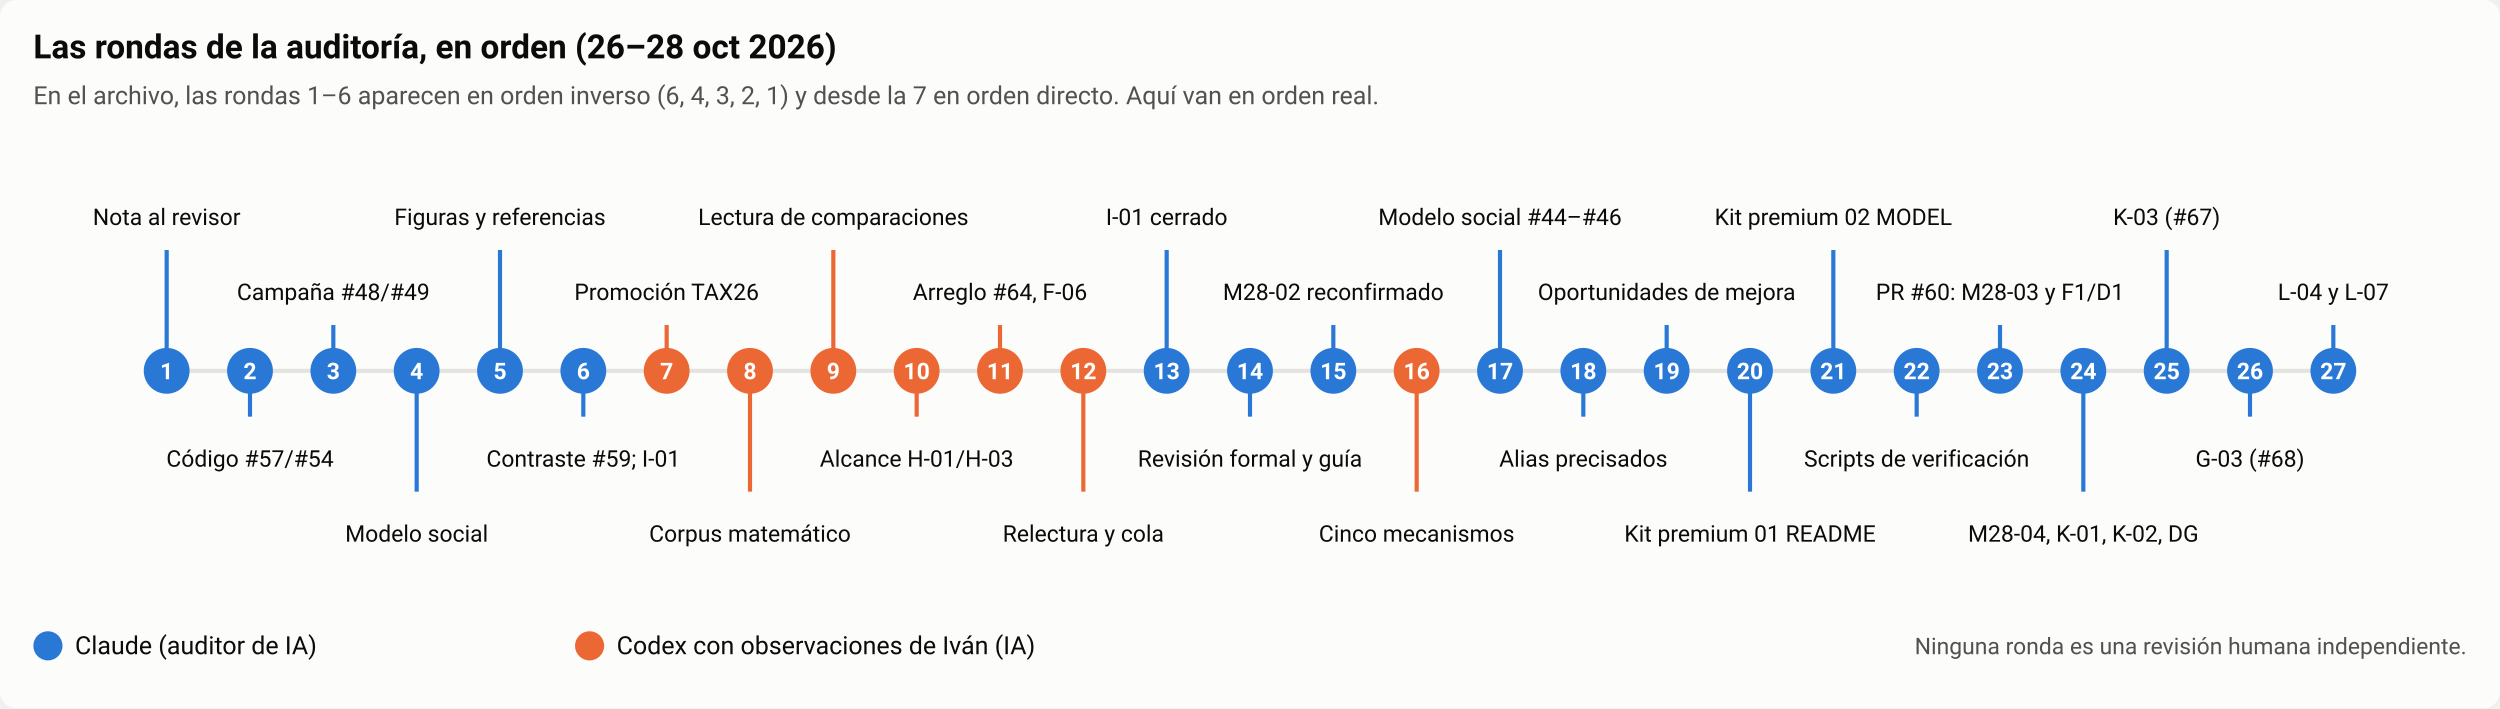
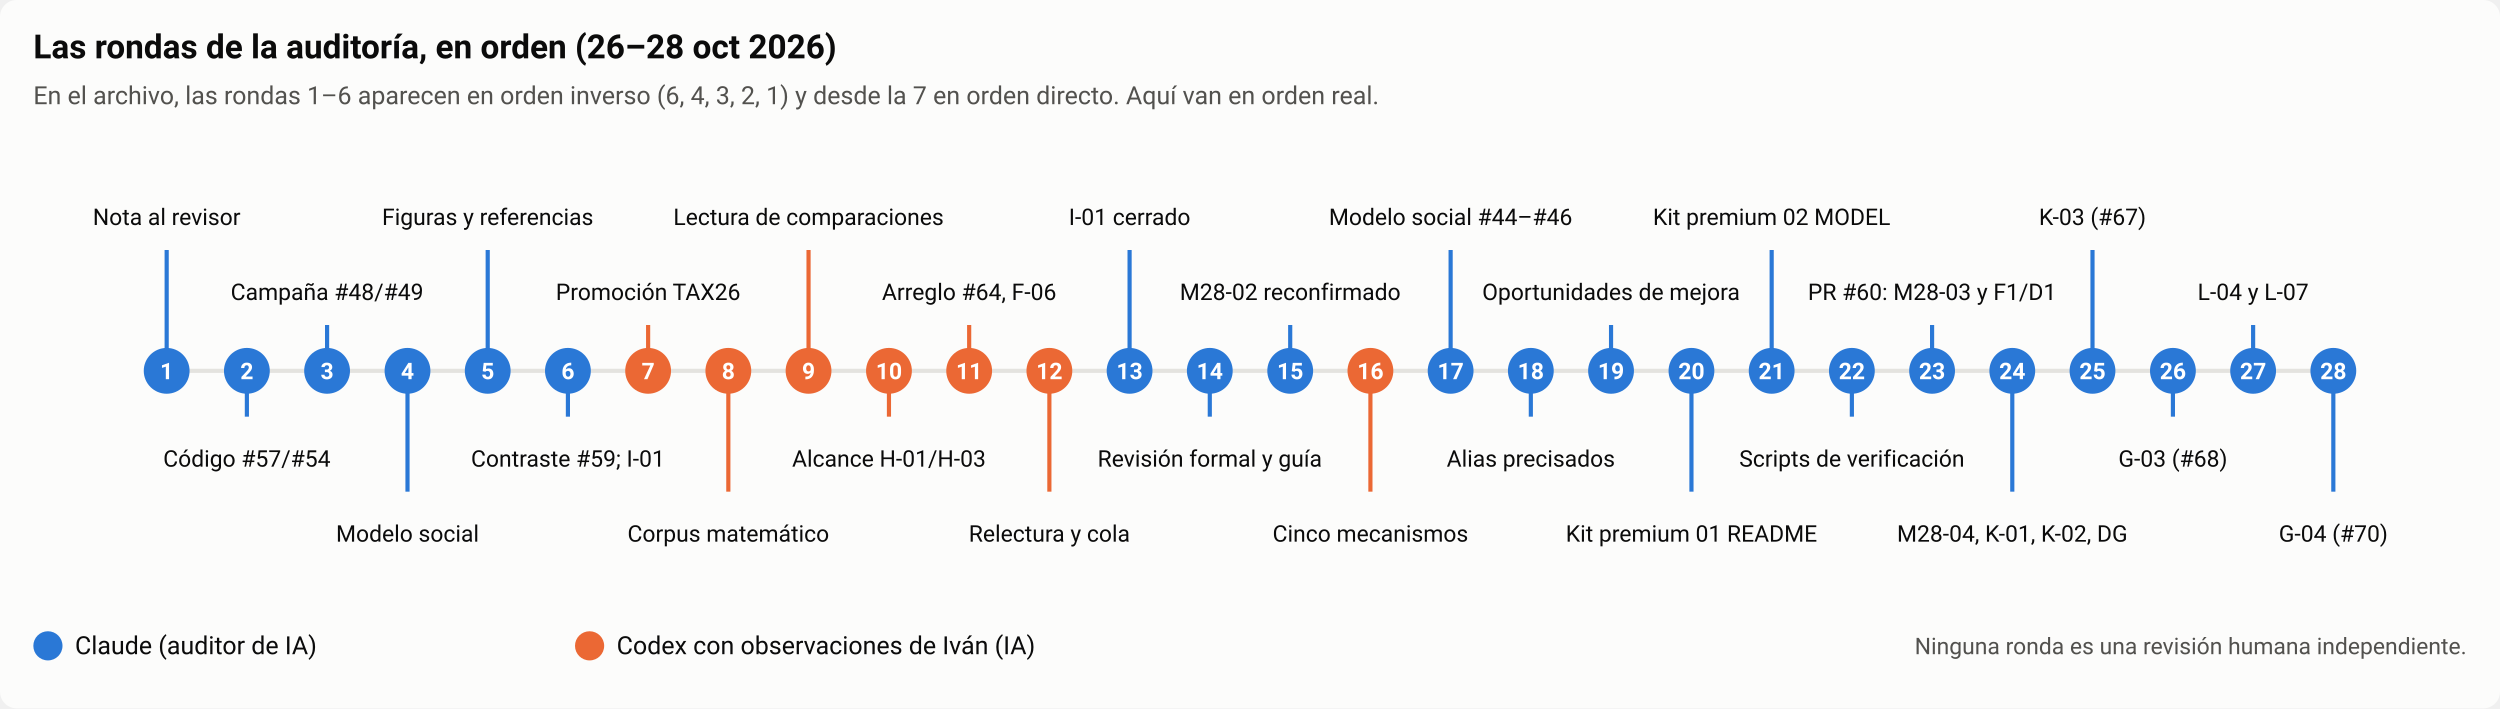
- <svg xmlns="http://www.w3.org/2000/svg" viewBox="0 0 1200 340" width="1200" height="340" role="img" aria-label="Línea de tiempo de las 27 rondas de auditoría y su autor">
+ <svg xmlns="http://www.w3.org/2000/svg" viewBox="0 0 1200 340" width="1200" height="340" role="img" aria-label="Línea de tiempo de las 28 rondas de auditoría y su autor">
  <style>
  .ink{fill:#0b0b0b}.ink2{fill:#52514e}.bg{fill:#fcfcfb}.grid{stroke:#e4e3df}
  .s0{fill:#2a78d6}.s1{fill:#eb6834}.s2{fill:#1baf7a}.s3{fill:#eda100}.s4{fill:#e87ba4}
  .a0{fill:#2a78d6}.a1{fill:#eb6834}.a0s{stroke:#2a78d6}.a1s{stroke:#eb6834}
  text{font-family:system-ui,-apple-system,Segoe UI,Roboto,sans-serif}
  @media (prefers-color-scheme: dark){
    .ink{fill:#f0efec}.ink2{fill:#c3c2b7}.bg{fill:#1a1a19}.grid{stroke:#383835}
    .s0{fill:#3987e5}.s1{fill:#d95926}.s2{fill:#199e70}.s3{fill:#c98500}.s4{fill:#d55181}
    .a0{fill:#3987e5}.a1{fill:#d95926}.a0s{stroke:#3987e5}.a1s{stroke:#d95926}
  }
</style>
  <rect class="bg" width="1200" height="340" rx="8" />
  <text class="ink" x="16" y="28" font-size="16" font-weight="600">Las rondas de la auditoría, en orden (26–28 oct 2026)</text>
  <text class="ink2" x="16" y="50" font-size="12">En el archivo, las rondas 1–6 aparecen en orden inverso (6, 4, 3, 2, 1) y desde la 7 en orden directo. Aquí van en orden real.</text>
  <line class="grid" x1="80" x2="1120" y1="178" y2="178" stroke-width="2" />
  <line class="a0s" x1="80.0" x2="80.0" y1="178" y2="120" stroke-width="2" />
  <circle class="a0" cx="80.0" cy="178" r="11" />
  <text x="80.0" y="182" font-size="11" font-weight="700" text-anchor="middle" fill="#fff">1</text>
  <text class="ink" x="80.0" y="108" font-size="11" text-anchor="middle">Nota al revisor</text>
-   <line class="a0s" x1="120.0" x2="120.0" y1="178" y2="200" stroke-width="2" />
-   <circle class="a0" cx="120.0" cy="178" r="11" />
-   <text x="120.0" y="182" font-size="11" font-weight="700" text-anchor="middle" fill="#fff">2</text>
-   <text class="ink" x="120.0" y="224" font-size="11" text-anchor="middle">Código #57/#54</text>
-   <line class="a0s" x1="160.0" x2="160.0" y1="178" y2="156" stroke-width="2" />
-   <circle class="a0" cx="160.0" cy="178" r="11" />
-   <text x="160.0" y="182" font-size="11" font-weight="700" text-anchor="middle" fill="#fff">3</text>
-   <text class="ink" x="160.0" y="144" font-size="11" text-anchor="middle">Campaña #48/#49</text>
-   <line class="a0s" x1="200.0" x2="200.0" y1="178" y2="236" stroke-width="2" />
-   <circle class="a0" cx="200.0" cy="178" r="11" />
-   <text x="200.0" y="182" font-size="11" font-weight="700" text-anchor="middle" fill="#fff">4</text>
-   <text class="ink" x="200.0" y="260" font-size="11" text-anchor="middle">Modelo social</text>
-   <line class="a0s" x1="240.0" x2="240.0" y1="178" y2="120" stroke-width="2" />
-   <circle class="a0" cx="240.0" cy="178" r="11" />
-   <text x="240.0" y="182" font-size="11" font-weight="700" text-anchor="middle" fill="#fff">5</text>
-   <text class="ink" x="240.0" y="108" font-size="11" text-anchor="middle">Figuras y referencias</text>
-   <line class="a0s" x1="280.0" x2="280.0" y1="178" y2="200" stroke-width="2" />
-   <circle class="a0" cx="280.0" cy="178" r="11" />
-   <text x="280.0" y="182" font-size="11" font-weight="700" text-anchor="middle" fill="#fff">6</text>
-   <text class="ink" x="280.0" y="224" font-size="11" text-anchor="middle">Contraste #59; I-01</text>
-   <line class="a1s" x1="320.0" x2="320.0" y1="178" y2="156" stroke-width="2" />
-   <circle class="a1" cx="320.0" cy="178" r="11" />
-   <text x="320.0" y="182" font-size="11" font-weight="700" text-anchor="middle" fill="#fff">7</text>
-   <text class="ink" x="320.0" y="144" font-size="11" text-anchor="middle">Promoción TAX26</text>
-   <line class="a1s" x1="360.0" x2="360.0" y1="178" y2="236" stroke-width="2" />
-   <circle class="a1" cx="360.0" cy="178" r="11" />
-   <text x="360.0" y="182" font-size="11" font-weight="700" text-anchor="middle" fill="#fff">8</text>
-   <text class="ink" x="360.0" y="260" font-size="11" text-anchor="middle">Corpus matemático</text>
-   <line class="a1s" x1="400.0" x2="400.0" y1="178" y2="120" stroke-width="2" />
-   <circle class="a1" cx="400.0" cy="178" r="11" />
-   <text x="400.0" y="182" font-size="11" font-weight="700" text-anchor="middle" fill="#fff">9</text>
-   <text class="ink" x="400.0" y="108" font-size="11" text-anchor="middle">Lectura de comparaciones</text>
-   <line class="a1s" x1="440.0" x2="440.0" y1="178" y2="200" stroke-width="2" />
-   <circle class="a1" cx="440.0" cy="178" r="11" />
-   <text x="440.0" y="182" font-size="11" font-weight="700" text-anchor="middle" fill="#fff">10</text>
-   <text class="ink" x="440.0" y="224" font-size="11" text-anchor="middle">Alcance H-01/H-03</text>
-   <line class="a1s" x1="480.0" x2="480.0" y1="178" y2="156" stroke-width="2" />
-   <circle class="a1" cx="480.0" cy="178" r="11" />
-   <text x="480.0" y="182" font-size="11" font-weight="700" text-anchor="middle" fill="#fff">11</text>
-   <text class="ink" x="480.0" y="144" font-size="11" text-anchor="middle">Arreglo #64, F-06</text>
-   <line class="a1s" x1="520.0" x2="520.0" y1="178" y2="236" stroke-width="2" />
-   <circle class="a1" cx="520.0" cy="178" r="11" />
-   <text x="520.0" y="182" font-size="11" font-weight="700" text-anchor="middle" fill="#fff">12</text>
-   <text class="ink" x="520.0" y="260" font-size="11" text-anchor="middle">Relectura y cola</text>
-   <line class="a0s" x1="560.0" x2="560.0" y1="178" y2="120" stroke-width="2" />
-   <circle class="a0" cx="560.0" cy="178" r="11" />
-   <text x="560.0" y="182" font-size="11" font-weight="700" text-anchor="middle" fill="#fff">13</text>
-   <text class="ink" x="560.0" y="108" font-size="11" text-anchor="middle">I-01 cerrado</text>
-   <line class="a0s" x1="600.0" x2="600.0" y1="178" y2="200" stroke-width="2" />
-   <circle class="a0" cx="600.0" cy="178" r="11" />
-   <text x="600.0" y="182" font-size="11" font-weight="700" text-anchor="middle" fill="#fff">14</text>
-   <text class="ink" x="600.0" y="224" font-size="11" text-anchor="middle">Revisión formal y guía</text>
-   <line class="a0s" x1="640.0" x2="640.0" y1="178" y2="156" stroke-width="2" />
-   <circle class="a0" cx="640.0" cy="178" r="11" />
-   <text x="640.0" y="182" font-size="11" font-weight="700" text-anchor="middle" fill="#fff">15</text>
-   <text class="ink" x="640.0" y="144" font-size="11" text-anchor="middle">M28-02 reconfirmado</text>
-   <line class="a1s" x1="680.0" x2="680.0" y1="178" y2="236" stroke-width="2" />
-   <circle class="a1" cx="680.0" cy="178" r="11" />
-   <text x="680.0" y="182" font-size="11" font-weight="700" text-anchor="middle" fill="#fff">16</text>
-   <text class="ink" x="680.0" y="260" font-size="11" text-anchor="middle">Cinco mecanismos</text>
-   <line class="a0s" x1="720.0" x2="720.0" y1="178" y2="120" stroke-width="2" />
-   <circle class="a0" cx="720.0" cy="178" r="11" />
-   <text x="720.0" y="182" font-size="11" font-weight="700" text-anchor="middle" fill="#fff">17</text>
-   <text class="ink" x="720.0" y="108" font-size="11" text-anchor="middle">Modelo social #44–#46</text>
-   <line class="a0s" x1="760.0" x2="760.0" y1="178" y2="200" stroke-width="2" />
-   <circle class="a0" cx="760.0" cy="178" r="11" />
-   <text x="760.0" y="182" font-size="11" font-weight="700" text-anchor="middle" fill="#fff">18</text>
-   <text class="ink" x="760.0" y="224" font-size="11" text-anchor="middle">Alias precisados</text>
-   <line class="a0s" x1="800.0" x2="800.0" y1="178" y2="156" stroke-width="2" />
-   <circle class="a0" cx="800.0" cy="178" r="11" />
-   <text x="800.0" y="182" font-size="11" font-weight="700" text-anchor="middle" fill="#fff">19</text>
-   <text class="ink" x="800.0" y="144" font-size="11" text-anchor="middle">Oportunidades de mejora</text>
-   <line class="a0s" x1="840.0" x2="840.0" y1="178" y2="236" stroke-width="2" />
-   <circle class="a0" cx="840.0" cy="178" r="11" />
-   <text x="840.0" y="182" font-size="11" font-weight="700" text-anchor="middle" fill="#fff">20</text>
-   <text class="ink" x="840.0" y="260" font-size="11" text-anchor="middle">Kit premium 01 README</text>
-   <line class="a0s" x1="880.0" x2="880.0" y1="178" y2="120" stroke-width="2" />
-   <circle class="a0" cx="880.0" cy="178" r="11" />
-   <text x="880.0" y="182" font-size="11" font-weight="700" text-anchor="middle" fill="#fff">21</text>
-   <text class="ink" x="880.0" y="108" font-size="11" text-anchor="middle">Kit premium 02 MODEL</text>
-   <line class="a0s" x1="920.0" x2="920.0" y1="178" y2="200" stroke-width="2" />
-   <circle class="a0" cx="920.0" cy="178" r="11" />
-   <text x="920.0" y="182" font-size="11" font-weight="700" text-anchor="middle" fill="#fff">22</text>
-   <text class="ink" x="920.0" y="224" font-size="11" text-anchor="middle">Scripts de verificación</text>
-   <line class="a0s" x1="960.0" x2="960.0" y1="178" y2="156" stroke-width="2" />
-   <circle class="a0" cx="960.0" cy="178" r="11" />
-   <text x="960.0" y="182" font-size="11" font-weight="700" text-anchor="middle" fill="#fff">23</text>
-   <text class="ink" x="960.0" y="144" font-size="11" text-anchor="middle">PR #60: M28-03 y F1/D1</text>
-   <line class="a0s" x1="1000.0" x2="1000.0" y1="178" y2="236" stroke-width="2" />
-   <circle class="a0" cx="1000.0" cy="178" r="11" />
-   <text x="1000.0" y="182" font-size="11" font-weight="700" text-anchor="middle" fill="#fff">24</text>
-   <text class="ink" x="1000.0" y="260" font-size="11" text-anchor="middle">M28-04, K-01, K-02, DG</text>
-   <line class="a0s" x1="1040.0" x2="1040.0" y1="178" y2="120" stroke-width="2" />
-   <circle class="a0" cx="1040.0" cy="178" r="11" />
-   <text x="1040.0" y="182" font-size="11" font-weight="700" text-anchor="middle" fill="#fff">25</text>
-   <text class="ink" x="1040.0" y="108" font-size="11" text-anchor="middle">K-03 (#67)</text>
-   <line class="a0s" x1="1080.0" x2="1080.0" y1="178" y2="200" stroke-width="2" />
-   <circle class="a0" cx="1080.0" cy="178" r="11" />
-   <text x="1080.0" y="182" font-size="11" font-weight="700" text-anchor="middle" fill="#fff">26</text>
-   <text class="ink" x="1080.0" y="224" font-size="11" text-anchor="middle">G-03 (#68)</text>
-   <line class="a0s" x1="1120.0" x2="1120.0" y1="178" y2="156" stroke-width="2" />
+   <line class="a0s" x1="118.5" x2="118.5" y1="178" y2="200" stroke-width="2" />
+   <circle class="a0" cx="118.5" cy="178" r="11" />
+   <text x="118.5" y="182" font-size="11" font-weight="700" text-anchor="middle" fill="#fff">2</text>
+   <text class="ink" x="118.5" y="224" font-size="11" text-anchor="middle">Código #57/#54</text>
+   <line class="a0s" x1="157.0" x2="157.0" y1="178" y2="156" stroke-width="2" />
+   <circle class="a0" cx="157.0" cy="178" r="11" />
+   <text x="157.0" y="182" font-size="11" font-weight="700" text-anchor="middle" fill="#fff">3</text>
+   <text class="ink" x="157.0" y="144" font-size="11" text-anchor="middle">Campaña #48/#49</text>
+   <line class="a0s" x1="195.6" x2="195.6" y1="178" y2="236" stroke-width="2" />
+   <circle class="a0" cx="195.6" cy="178" r="11" />
+   <text x="195.6" y="182" font-size="11" font-weight="700" text-anchor="middle" fill="#fff">4</text>
+   <text class="ink" x="195.6" y="260" font-size="11" text-anchor="middle">Modelo social</text>
+   <line class="a0s" x1="234.1" x2="234.1" y1="178" y2="120" stroke-width="2" />
+   <circle class="a0" cx="234.1" cy="178" r="11" />
+   <text x="234.1" y="182" font-size="11" font-weight="700" text-anchor="middle" fill="#fff">5</text>
+   <text class="ink" x="234.1" y="108" font-size="11" text-anchor="middle">Figuras y referencias</text>
+   <line class="a0s" x1="272.6" x2="272.6" y1="178" y2="200" stroke-width="2" />
+   <circle class="a0" cx="272.6" cy="178" r="11" />
+   <text x="272.6" y="182" font-size="11" font-weight="700" text-anchor="middle" fill="#fff">6</text>
+   <text class="ink" x="272.6" y="224" font-size="11" text-anchor="middle">Contraste #59; I-01</text>
+   <line class="a1s" x1="311.1" x2="311.1" y1="178" y2="156" stroke-width="2" />
+   <circle class="a1" cx="311.1" cy="178" r="11" />
+   <text x="311.1" y="182" font-size="11" font-weight="700" text-anchor="middle" fill="#fff">7</text>
+   <text class="ink" x="311.1" y="144" font-size="11" text-anchor="middle">Promoción TAX26</text>
+   <line class="a1s" x1="349.6" x2="349.6" y1="178" y2="236" stroke-width="2" />
+   <circle class="a1" cx="349.6" cy="178" r="11" />
+   <text x="349.6" y="182" font-size="11" font-weight="700" text-anchor="middle" fill="#fff">8</text>
+   <text class="ink" x="349.6" y="260" font-size="11" text-anchor="middle">Corpus matemático</text>
+   <line class="a1s" x1="388.1" x2="388.1" y1="178" y2="120" stroke-width="2" />
+   <circle class="a1" cx="388.1" cy="178" r="11" />
+   <text x="388.1" y="182" font-size="11" font-weight="700" text-anchor="middle" fill="#fff">9</text>
+   <text class="ink" x="388.1" y="108" font-size="11" text-anchor="middle">Lectura de comparaciones</text>
+   <line class="a1s" x1="426.7" x2="426.7" y1="178" y2="200" stroke-width="2" />
+   <circle class="a1" cx="426.7" cy="178" r="11" />
+   <text x="426.7" y="182" font-size="11" font-weight="700" text-anchor="middle" fill="#fff">10</text>
+   <text class="ink" x="426.7" y="224" font-size="11" text-anchor="middle">Alcance H-01/H-03</text>
+   <line class="a1s" x1="465.2" x2="465.2" y1="178" y2="156" stroke-width="2" />
+   <circle class="a1" cx="465.2" cy="178" r="11" />
+   <text x="465.2" y="182" font-size="11" font-weight="700" text-anchor="middle" fill="#fff">11</text>
+   <text class="ink" x="465.2" y="144" font-size="11" text-anchor="middle">Arreglo #64, F-06</text>
+   <line class="a1s" x1="503.7" x2="503.7" y1="178" y2="236" stroke-width="2" />
+   <circle class="a1" cx="503.7" cy="178" r="11" />
+   <text x="503.7" y="182" font-size="11" font-weight="700" text-anchor="middle" fill="#fff">12</text>
+   <text class="ink" x="503.7" y="260" font-size="11" text-anchor="middle">Relectura y cola</text>
+   <line class="a0s" x1="542.2" x2="542.2" y1="178" y2="120" stroke-width="2" />
+   <circle class="a0" cx="542.2" cy="178" r="11" />
+   <text x="542.2" y="182" font-size="11" font-weight="700" text-anchor="middle" fill="#fff">13</text>
+   <text class="ink" x="542.2" y="108" font-size="11" text-anchor="middle">I-01 cerrado</text>
+   <line class="a0s" x1="580.7" x2="580.7" y1="178" y2="200" stroke-width="2" />
+   <circle class="a0" cx="580.7" cy="178" r="11" />
+   <text x="580.7" y="182" font-size="11" font-weight="700" text-anchor="middle" fill="#fff">14</text>
+   <text class="ink" x="580.7" y="224" font-size="11" text-anchor="middle">Revisión formal y guía</text>
+   <line class="a0s" x1="619.3" x2="619.3" y1="178" y2="156" stroke-width="2" />
+   <circle class="a0" cx="619.3" cy="178" r="11" />
+   <text x="619.3" y="182" font-size="11" font-weight="700" text-anchor="middle" fill="#fff">15</text>
+   <text class="ink" x="619.3" y="144" font-size="11" text-anchor="middle">M28-02 reconfirmado</text>
+   <line class="a1s" x1="657.8" x2="657.8" y1="178" y2="236" stroke-width="2" />
+   <circle class="a1" cx="657.8" cy="178" r="11" />
+   <text x="657.8" y="182" font-size="11" font-weight="700" text-anchor="middle" fill="#fff">16</text>
+   <text class="ink" x="657.8" y="260" font-size="11" text-anchor="middle">Cinco mecanismos</text>
+   <line class="a0s" x1="696.3" x2="696.3" y1="178" y2="120" stroke-width="2" />
+   <circle class="a0" cx="696.3" cy="178" r="11" />
+   <text x="696.3" y="182" font-size="11" font-weight="700" text-anchor="middle" fill="#fff">17</text>
+   <text class="ink" x="696.3" y="108" font-size="11" text-anchor="middle">Modelo social #44–#46</text>
+   <line class="a0s" x1="734.8" x2="734.8" y1="178" y2="200" stroke-width="2" />
+   <circle class="a0" cx="734.8" cy="178" r="11" />
+   <text x="734.8" y="182" font-size="11" font-weight="700" text-anchor="middle" fill="#fff">18</text>
+   <text class="ink" x="734.8" y="224" font-size="11" text-anchor="middle">Alias precisados</text>
+   <line class="a0s" x1="773.3" x2="773.3" y1="178" y2="156" stroke-width="2" />
+   <circle class="a0" cx="773.3" cy="178" r="11" />
+   <text x="773.3" y="182" font-size="11" font-weight="700" text-anchor="middle" fill="#fff">19</text>
+   <text class="ink" x="773.3" y="144" font-size="11" text-anchor="middle">Oportunidades de mejora</text>
+   <line class="a0s" x1="811.9" x2="811.9" y1="178" y2="236" stroke-width="2" />
+   <circle class="a0" cx="811.9" cy="178" r="11" />
+   <text x="811.9" y="182" font-size="11" font-weight="700" text-anchor="middle" fill="#fff">20</text>
+   <text class="ink" x="811.9" y="260" font-size="11" text-anchor="middle">Kit premium 01 README</text>
+   <line class="a0s" x1="850.4" x2="850.4" y1="178" y2="120" stroke-width="2" />
+   <circle class="a0" cx="850.4" cy="178" r="11" />
+   <text x="850.4" y="182" font-size="11" font-weight="700" text-anchor="middle" fill="#fff">21</text>
+   <text class="ink" x="850.4" y="108" font-size="11" text-anchor="middle">Kit premium 02 MODEL</text>
+   <line class="a0s" x1="888.9" x2="888.9" y1="178" y2="200" stroke-width="2" />
+   <circle class="a0" cx="888.9" cy="178" r="11" />
+   <text x="888.9" y="182" font-size="11" font-weight="700" text-anchor="middle" fill="#fff">22</text>
+   <text class="ink" x="888.9" y="224" font-size="11" text-anchor="middle">Scripts de verificación</text>
+   <line class="a0s" x1="927.4" x2="927.4" y1="178" y2="156" stroke-width="2" />
+   <circle class="a0" cx="927.4" cy="178" r="11" />
+   <text x="927.4" y="182" font-size="11" font-weight="700" text-anchor="middle" fill="#fff">23</text>
+   <text class="ink" x="927.4" y="144" font-size="11" text-anchor="middle">PR #60: M28-03 y F1/D1</text>
+   <line class="a0s" x1="965.9" x2="965.9" y1="178" y2="236" stroke-width="2" />
+   <circle class="a0" cx="965.9" cy="178" r="11" />
+   <text x="965.9" y="182" font-size="11" font-weight="700" text-anchor="middle" fill="#fff">24</text>
+   <text class="ink" x="965.9" y="260" font-size="11" text-anchor="middle">M28-04, K-01, K-02, DG</text>
+   <line class="a0s" x1="1004.4" x2="1004.4" y1="178" y2="120" stroke-width="2" />
+   <circle class="a0" cx="1004.4" cy="178" r="11" />
+   <text x="1004.4" y="182" font-size="11" font-weight="700" text-anchor="middle" fill="#fff">25</text>
+   <text class="ink" x="1004.4" y="108" font-size="11" text-anchor="middle">K-03 (#67)</text>
+   <line class="a0s" x1="1043.0" x2="1043.0" y1="178" y2="200" stroke-width="2" />
+   <circle class="a0" cx="1043.0" cy="178" r="11" />
+   <text x="1043.0" y="182" font-size="11" font-weight="700" text-anchor="middle" fill="#fff">26</text>
+   <text class="ink" x="1043.0" y="224" font-size="11" text-anchor="middle">G-03 (#68)</text>
+   <line class="a0s" x1="1081.5" x2="1081.5" y1="178" y2="156" stroke-width="2" />
+   <circle class="a0" cx="1081.5" cy="178" r="11" />
+   <text x="1081.5" y="182" font-size="11" font-weight="700" text-anchor="middle" fill="#fff">27</text>
+   <text class="ink" x="1081.5" y="144" font-size="11" text-anchor="middle">L-04 y L-07</text>
+   <line class="a0s" x1="1120.0" x2="1120.0" y1="178" y2="236" stroke-width="2" />
  <circle class="a0" cx="1120.0" cy="178" r="11" />
-   <text x="1120.0" y="182" font-size="11" font-weight="700" text-anchor="middle" fill="#fff">27</text>
-   <text class="ink" x="1120.0" y="144" font-size="11" text-anchor="middle">L-04 y L-07</text>
+   <text x="1120.0" y="182" font-size="11" font-weight="700" text-anchor="middle" fill="#fff">28</text>
+   <text class="ink" x="1120.0" y="260" font-size="11" text-anchor="middle">G-04 (#70)</text>
  <circle class="a0" cx="23" cy="310" r="7" />
  <text class="ink" x="36" y="314" font-size="12">Claude (auditor de IA)</text>
  <circle class="a1" cx="283" cy="310" r="7" />
  <text class="ink" x="296" y="314" font-size="12">Codex con observaciones de Iván (IA)</text>
  <text class="ink2" x="1184" y="314" font-size="11" text-anchor="end">Ninguna ronda es una revisión humana independiente.</text>
</svg>
